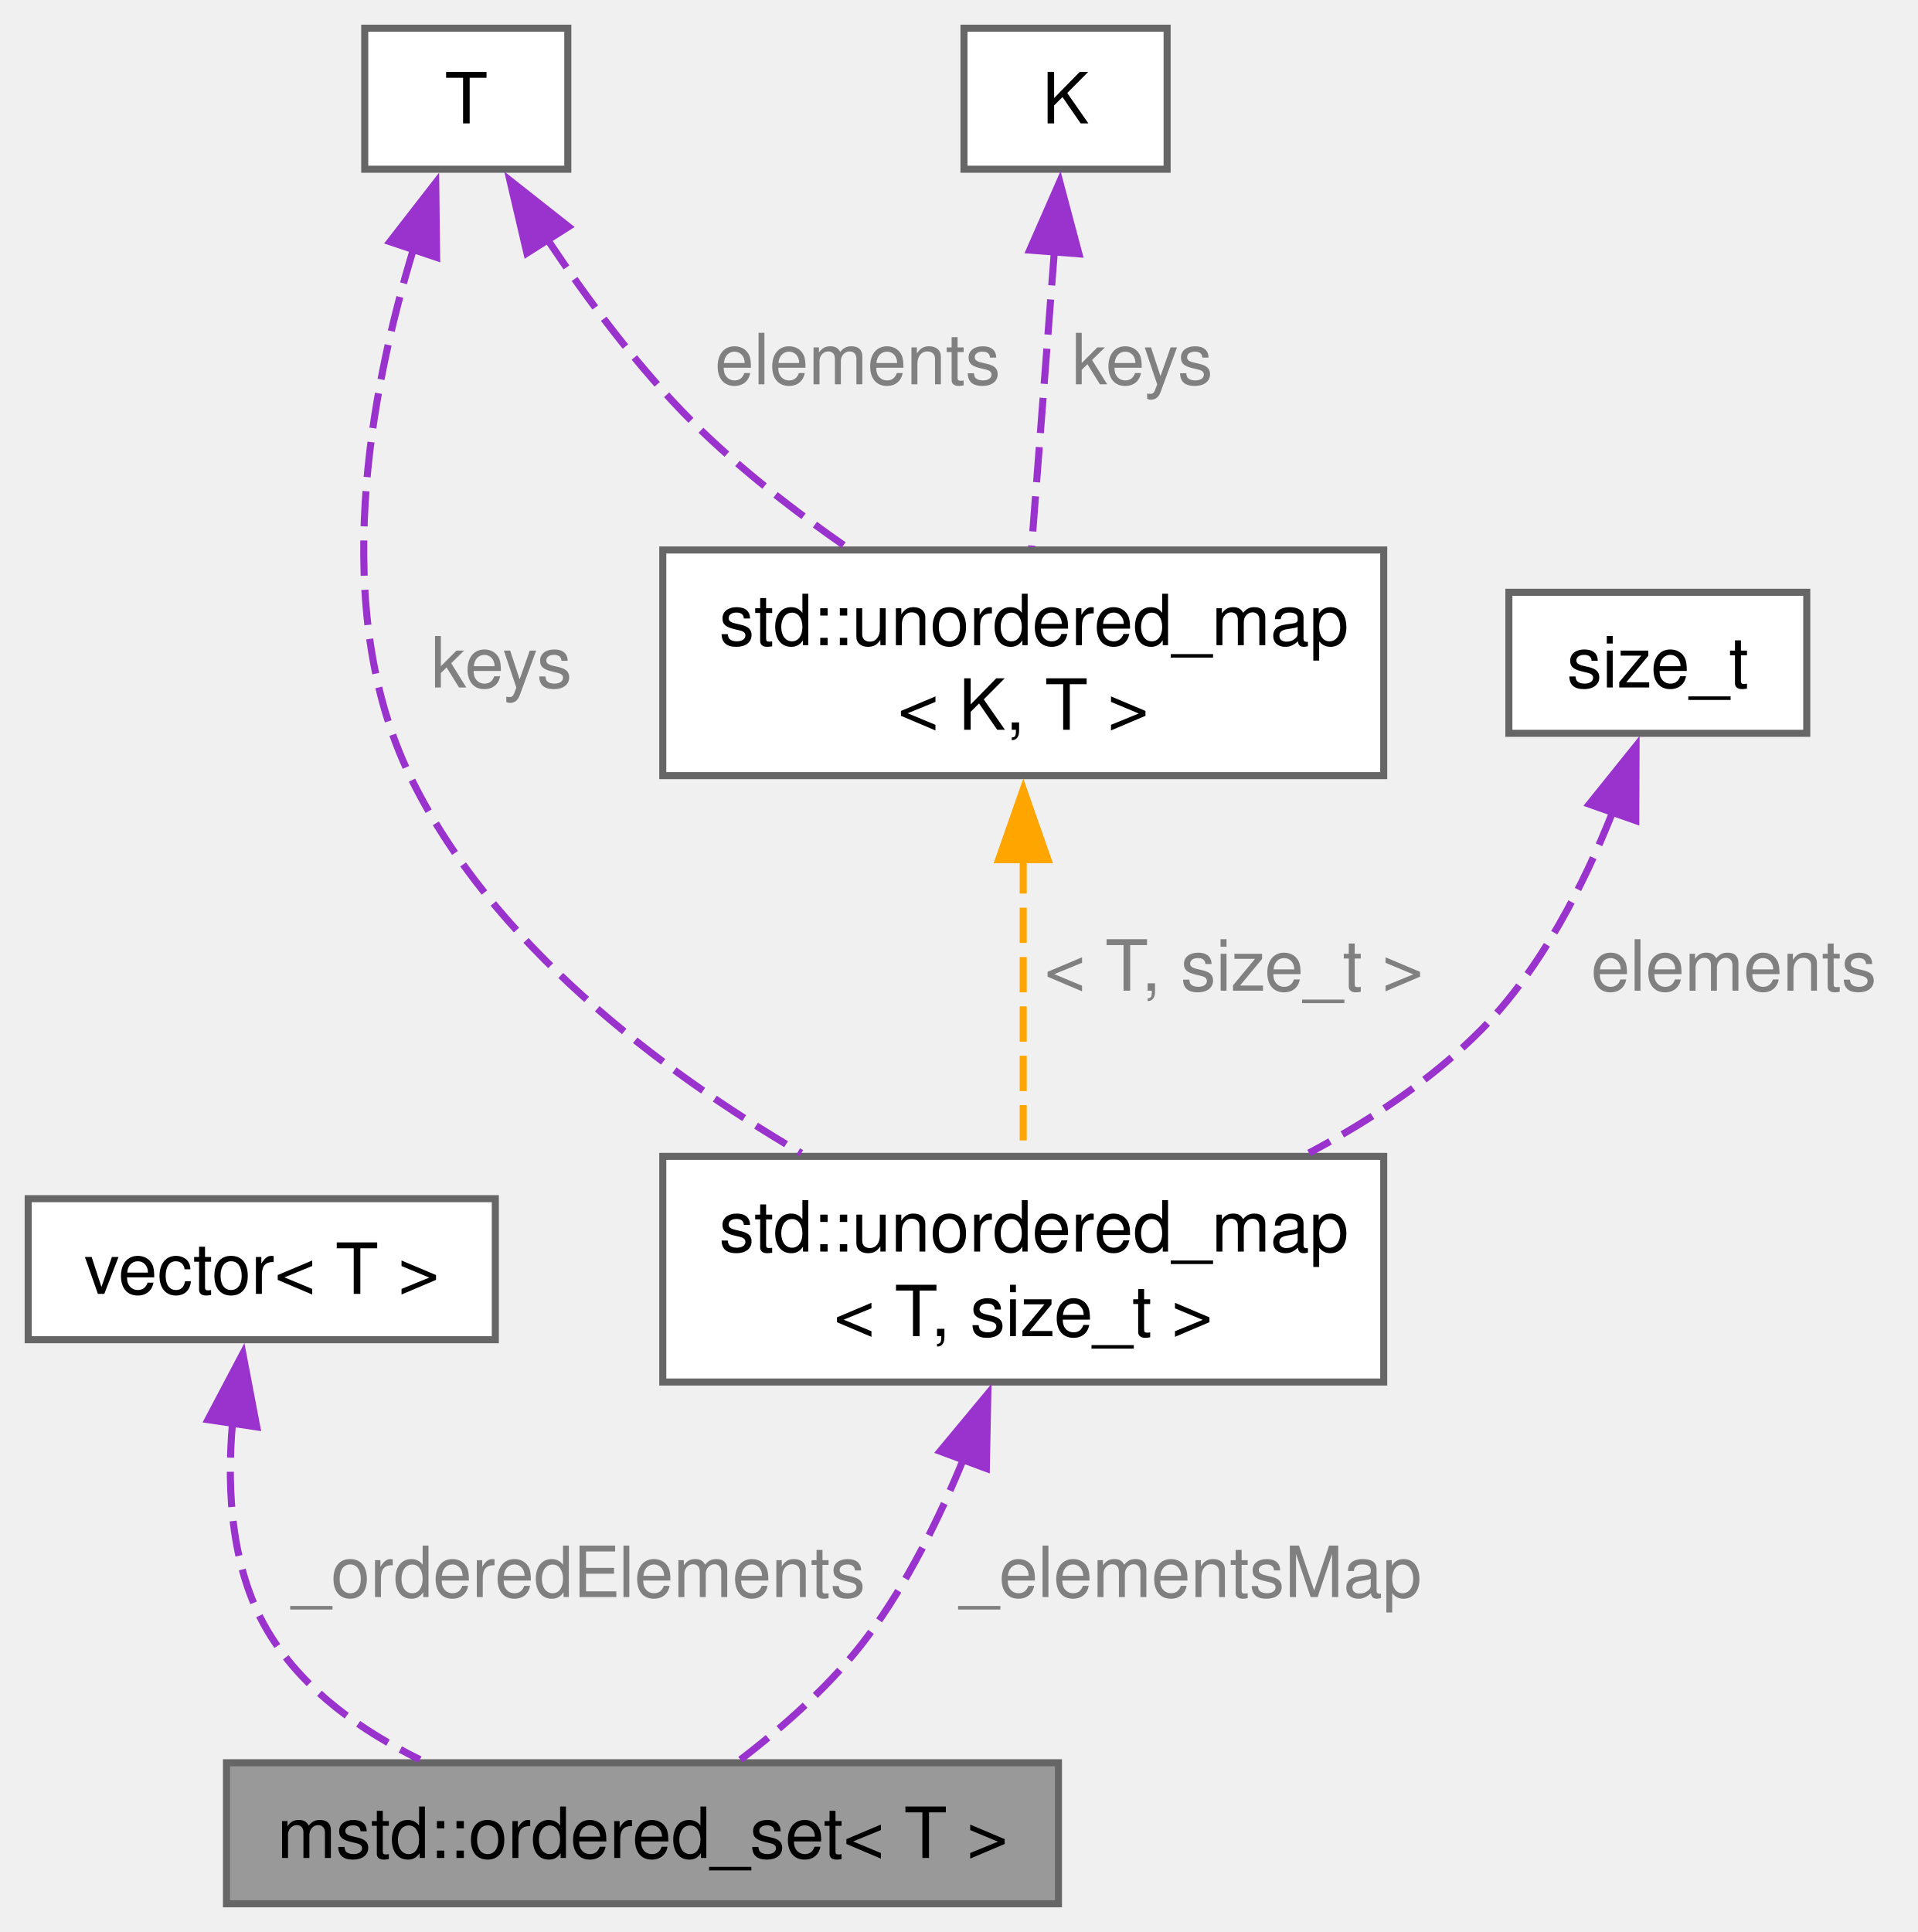
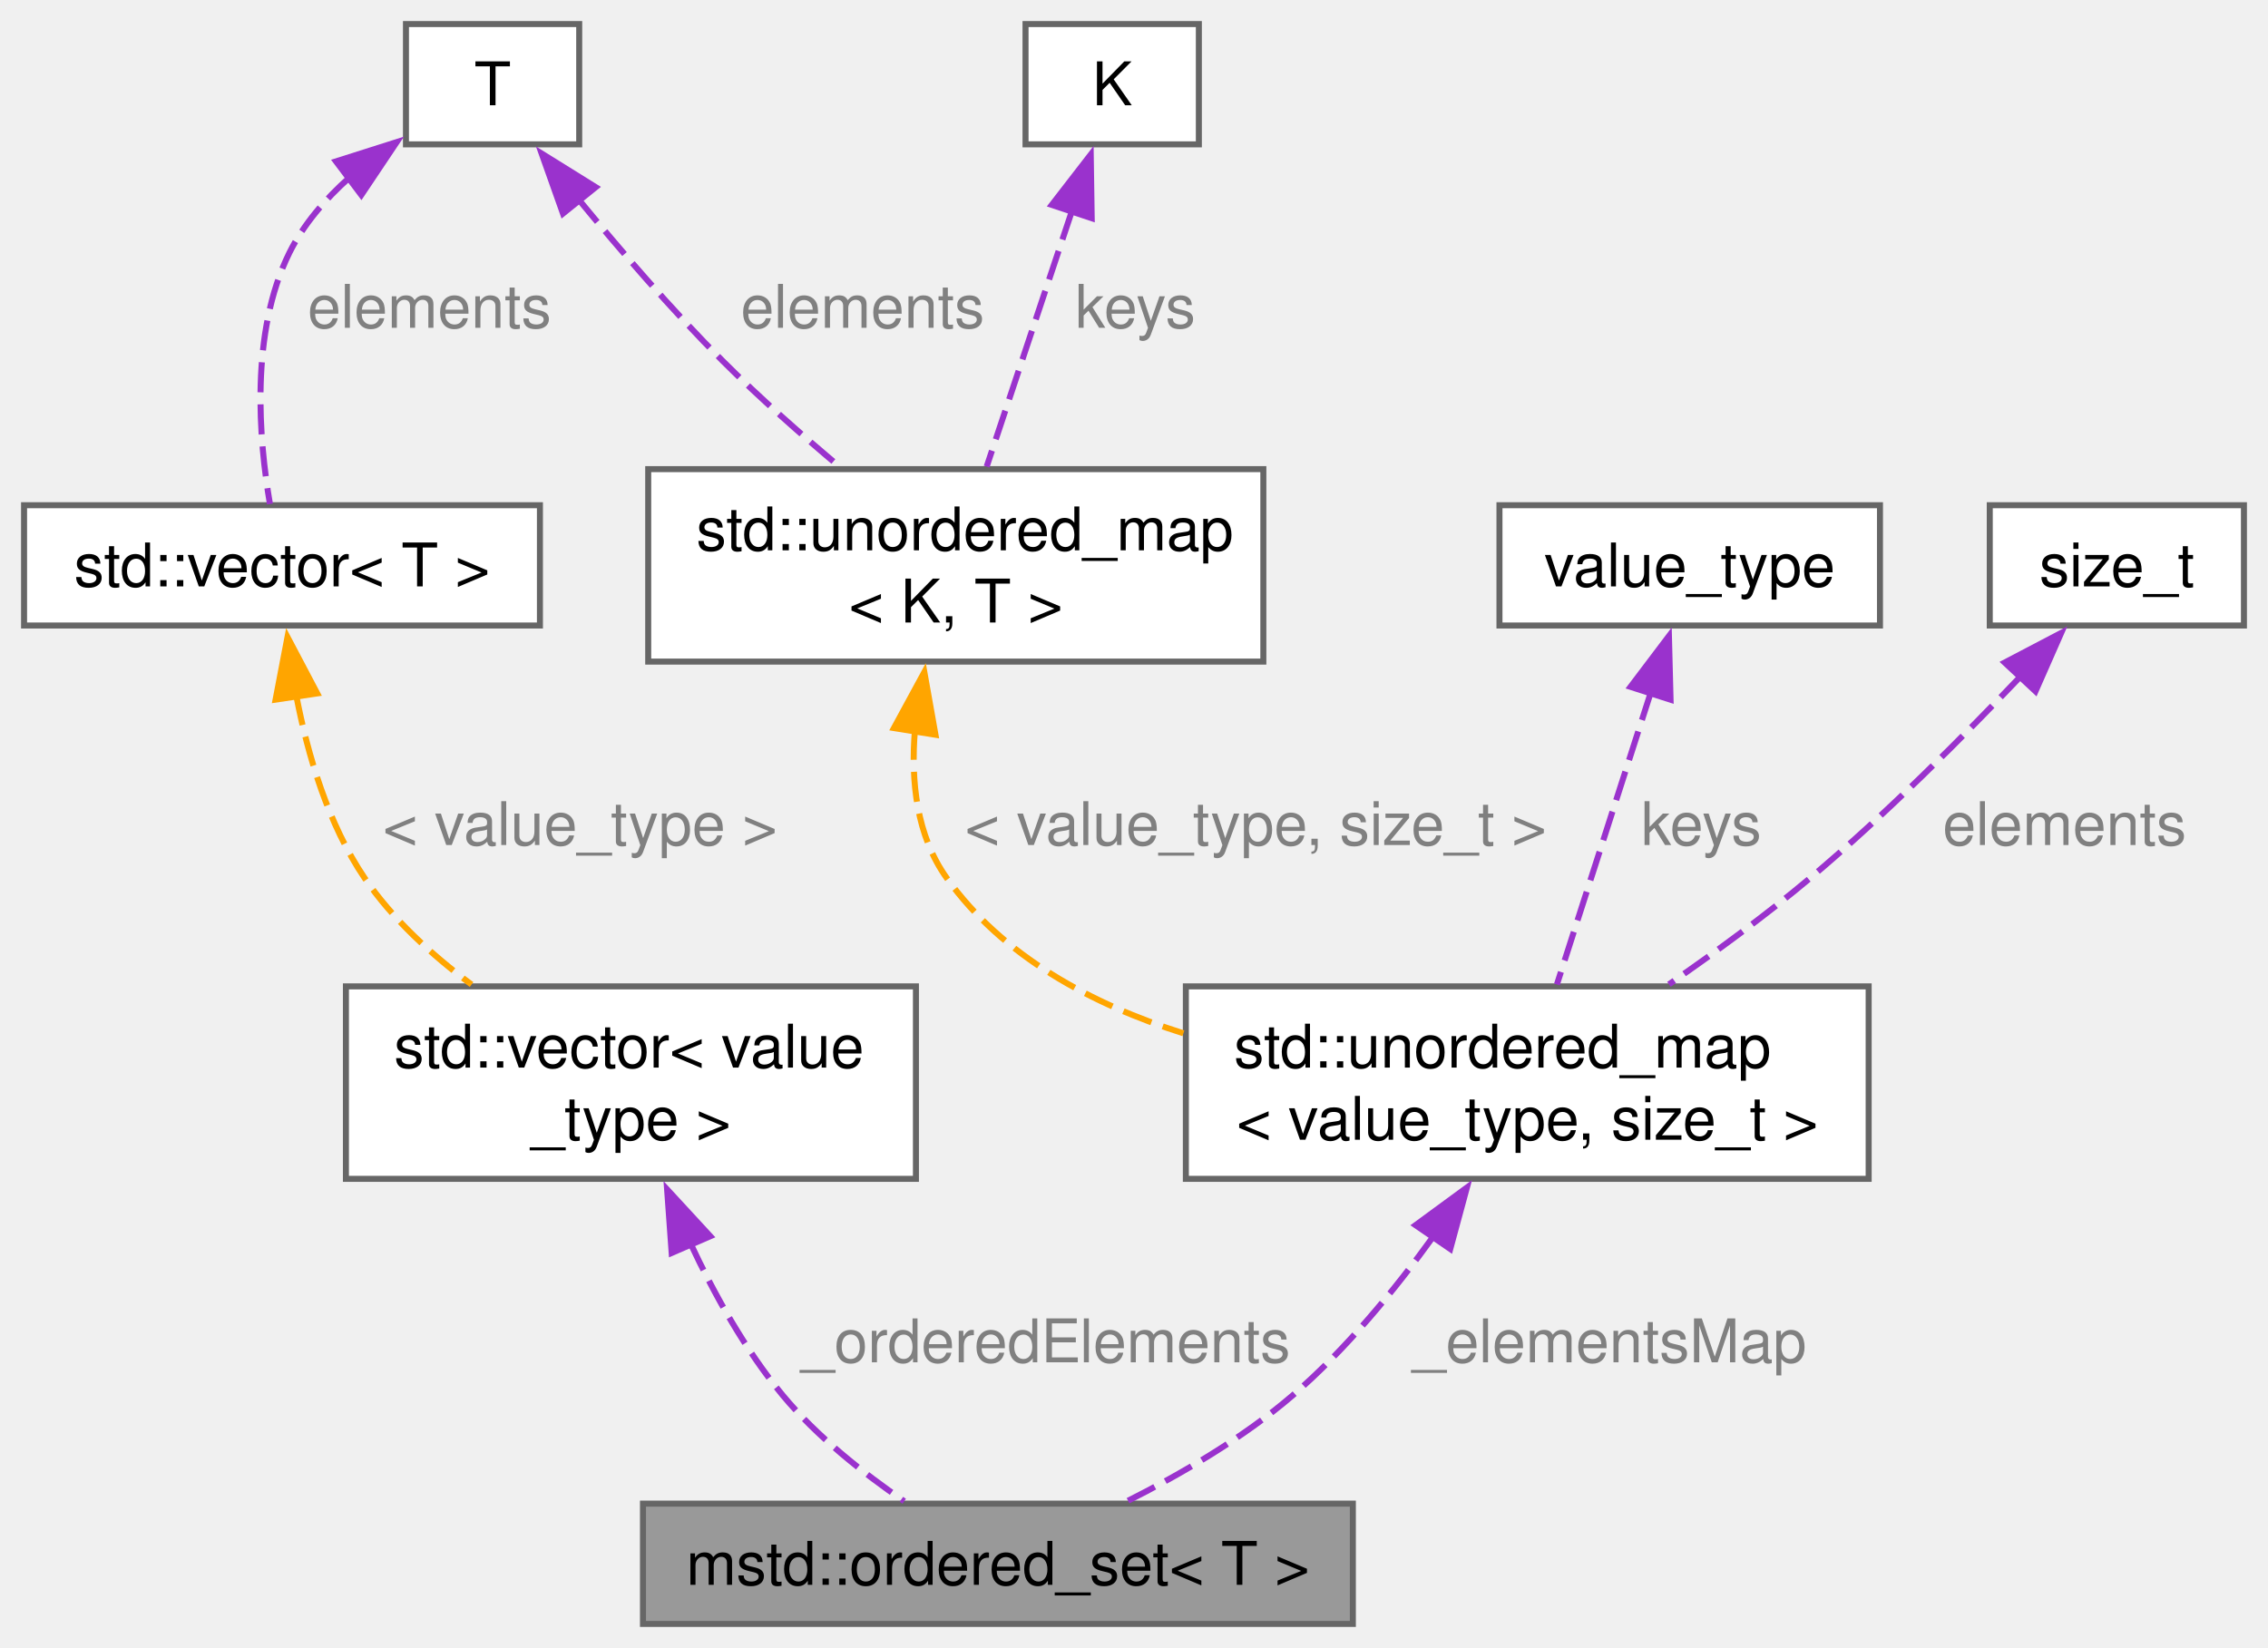
- <svg xmlns="http://www.w3.org/2000/svg" xmlns:xlink="http://www.w3.org/1999/xlink" width="272pt" height="274pt" viewBox="0.00 0.00 272.00 274.00">
+ <svg xmlns="http://www.w3.org/2000/svg" xmlns:xlink="http://www.w3.org/1999/xlink" width="377pt" height="274pt" viewBox="0.00 0.00 377.00 274.00">
  <g id="graph0" class="graph" transform="scale(1 1) rotate(0) translate(4 270)">
    <g id="Node000001" class="node">
      <g id="a_Node000001">
        <a xlink:title=" ">
-           <polygon fill="#999999" stroke="#666666" points="146.12,-20 28.12,-20 28.12,0 146.12,0 146.12,-20" />
-           <text xml:space="preserve" text-anchor="middle" x="87.12" y="-6.5" font-family="Helvetica,sans-Serif" font-size="10.00">mstd::ordered_set&lt; T &gt;</text>
+           <polygon fill="#999999" stroke="#666666" points="220.88,-20 102.88,-20 102.88,0 220.88,0 220.88,-20" />
+           <text xml:space="preserve" text-anchor="middle" x="161.88" y="-6.5" font-family="Helvetica,sans-Serif" font-size="10.00">mstd::ordered_set&lt; T &gt;</text>
        </a>
      </g>
    </g>
    <g id="Node000002" class="node">
      <g id="a_Node000002">
        <a xlink:title=" ">
-           <polygon fill="white" stroke="#666666" points="66.25,-100 0,-100 0,-80 66.25,-80 66.25,-100" />
-           <text xml:space="preserve" text-anchor="middle" x="33.12" y="-86.5" font-family="Helvetica,sans-Serif" font-size="10.00">vector&lt; T &gt;</text>
+           <polygon fill="white" stroke="#666666" points="148.25,-106 53.5,-106 53.5,-74 148.25,-74 148.25,-106" />
+           <text xml:space="preserve" text-anchor="start" x="61.5" y="-92.5" font-family="Helvetica,sans-Serif" font-size="10.00">std::vector&lt; value</text>
+           <text xml:space="preserve" text-anchor="middle" x="100.88" y="-80.5" font-family="Helvetica,sans-Serif" font-size="10.00">_type &gt;</text>
        </a>
      </g>
    </g>
    <g id="edge1_Node000001_Node000002" class="edge">
      <g id="a_edge1_Node000001_Node000002">
        <a xlink:title=" ">
-           <path fill="none" stroke="#9a32cd" stroke-dasharray="5,2" d="M28.98,-68.26C28.11,-58.4 28.81,-46.86 34.38,-38 39.3,-30.16 47.28,-24.5 55.56,-20.45" />
-           <polygon fill="#9a32cd" stroke="#9a32cd" points="25.5,-68.66 30.44,-78.03 32.42,-67.63 25.5,-68.66" />
+           <path fill="none" stroke="#9a32cd" stroke-dasharray="5,2" d="M110.75,-63.33C114.75,-54.76 119.92,-45.49 126.12,-38 131.78,-31.17 139.49,-25.07 146.3,-20.4" />
+           <polygon fill="#9a32cd" stroke="#9a32cd" points="107.65,-61.68 106.89,-72.25 114.07,-64.46 107.65,-61.68" />
        </a>
      </g>
-       <text xml:space="preserve" text-anchor="start" x="37.38" y="-43.5" font-family="Helvetica,sans-Serif" font-size="10.00" fill="grey">_orderedElements</text>
+       <text xml:space="preserve" text-anchor="start" x="129.12" y="-43.5" font-family="Helvetica,sans-Serif" font-size="10.00" fill="grey">_orderedElements</text>
    </g>
    <g id="Node000003" class="node">
      <g id="a_Node000003">
        <a xlink:title=" ">
-           <polygon fill="white" stroke="#666666" points="192.25,-106 90,-106 90,-74 192.25,-74 192.25,-106" />
-           <text xml:space="preserve" text-anchor="start" x="98" y="-92.5" font-family="Helvetica,sans-Serif" font-size="10.00">std::unordered_map</text>
-           <text xml:space="preserve" text-anchor="middle" x="141.12" y="-80.5" font-family="Helvetica,sans-Serif" font-size="10.00">&lt; T, size_t &gt;</text>
+           <polygon fill="white" stroke="#666666" points="85.75,-186 0,-186 0,-166 85.75,-166 85.75,-186" />
+           <text xml:space="preserve" text-anchor="middle" x="42.88" y="-172.5" font-family="Helvetica,sans-Serif" font-size="10.00">std::vector&lt; T &gt;</text>
        </a>
      </g>
    </g>
-     <g id="edge2_Node000001_Node000003" class="edge">
-       <g id="a_edge2_Node000001_Node000003">
+     <g id="edge2_Node000002_Node000003" class="edge">
+       <g id="a_edge2_Node000002_Node000003">
        <a xlink:title=" ">
-           <path fill="none" stroke="#9a32cd" stroke-dasharray="5,2" d="M132.7,-63.2C129.24,-54.72 124.72,-45.54 119.12,-38 114.1,-31.23 107.06,-25.05 100.86,-20.32" />
-           <polygon fill="#9a32cd" stroke="#9a32cd" points="129.33,-64.18 136.1,-72.33 135.89,-61.74 129.33,-64.18" />
+           <path fill="none" stroke="orange" stroke-dasharray="5,2" d="M45.25,-154.35C47.14,-144.51 50.54,-132.96 56.62,-124 61.26,-117.18 67.77,-111.22 74.38,-106.31" />
+           <polygon fill="orange" stroke="orange" points="41.81,-153.68 43.79,-164.08 48.73,-154.71 41.81,-153.68" />
        </a>
      </g>
-       <text xml:space="preserve" text-anchor="start" x="132.1" y="-43.5" font-family="Helvetica,sans-Serif" font-size="10.00" fill="grey">_elementsMap</text>
+       <text xml:space="preserve" text-anchor="start" x="59.62" y="-129.5" font-family="Helvetica,sans-Serif" font-size="10.00" fill="grey">&lt; value_type &gt;</text>
    </g>
    <g id="Node000004" class="node">
      <g id="a_Node000004">
        <a xlink:title=" ">
-           <polygon fill="white" stroke="#666666" points="76.53,-266 47.73,-266 47.73,-246 76.53,-246 76.53,-266" />
-           <text xml:space="preserve" text-anchor="middle" x="62.12" y="-252.5" font-family="Helvetica,sans-Serif" font-size="10.00">T</text>
+           <polygon fill="white" stroke="#666666" points="92.28,-266 63.48,-266 63.48,-246 92.28,-246 92.28,-266" />
+           <text xml:space="preserve" text-anchor="middle" x="77.88" y="-252.5" font-family="Helvetica,sans-Serif" font-size="10.00">T</text>
        </a>
      </g>
    </g>
    <g id="edge3_Node000003_Node000004" class="edge">
      <g id="a_edge3_Node000003_Node000004">
        <a xlink:title=" ">
-           <path fill="none" stroke="#9a32cd" stroke-dasharray="5,2" d="M54.62,-234.62C48.53,-214.6 42.67,-183.7 54.12,-160 65.62,-136.22 89.72,-118.13 109.65,-106.45" />
-           <polygon fill="#9a32cd" stroke="#9a32cd" points="51.3,-235.72 57.8,-244.09 57.93,-233.49 51.3,-235.72" />
+           <path fill="none" stroke="#9a32cd" stroke-dasharray="5,2" d="M54.1,-240.49C50.09,-236.92 46.48,-232.74 44.12,-228 37.52,-214.67 39.04,-196.87 40.87,-186.21" />
+           <polygon fill="#9a32cd" stroke="#9a32cd" points="51.85,-243.17 61.95,-246.38 56.06,-237.58 51.85,-243.17" />
        </a>
      </g>
-       <text xml:space="preserve" text-anchor="start" x="57.12" y="-172.5" font-family="Helvetica,sans-Serif" font-size="10.00" fill="grey">keys</text>
+       <text xml:space="preserve" text-anchor="start" x="47.12" y="-215.5" font-family="Helvetica,sans-Serif" font-size="10.00" fill="grey">elements</text>
+     </g>
+     <g id="Node000008" class="node">
+       <g id="a_Node000008">
+         <a xlink:title=" ">
+           <polygon fill="white" stroke="#666666" points="206,-192 103.75,-192 103.75,-160 206,-160 206,-192" />
+           <text xml:space="preserve" text-anchor="start" x="111.75" y="-178.5" font-family="Helvetica,sans-Serif" font-size="10.00">std::unordered_map</text>
+           <text xml:space="preserve" text-anchor="middle" x="154.88" y="-166.5" font-family="Helvetica,sans-Serif" font-size="10.00">&lt; K, T &gt;</text>
+         </a>
+       </g>
+     </g>
+     <g id="edge9_Node000008_Node000004" class="edge">
+       <g id="a_edge9_Node000008_Node000004">
+         <a xlink:title=" ">
+           <path fill="none" stroke="#9a32cd" stroke-dasharray="5,2" d="M92.09,-236.95C99.04,-228.49 107.7,-218.43 116.12,-210 122.25,-203.87 129.36,-197.6 135.81,-192.19" />
+           <polygon fill="#9a32cd" stroke="#9a32cd" points="89.58,-234.49 86.03,-244.48 95.03,-238.88 89.58,-234.49" />
+         </a>
+       </g>
+       <text xml:space="preserve" text-anchor="start" x="119.12" y="-215.5" font-family="Helvetica,sans-Serif" font-size="10.00" fill="grey">elements</text>
+     </g>
+     <g id="Node000005" class="node">
+       <g id="a_Node000005">
+         <a xlink:title=" ">
+           <polygon fill="white" stroke="#666666" points="306.62,-106 193.12,-106 193.12,-74 306.62,-74 306.62,-106" />
+           <text xml:space="preserve" text-anchor="start" x="201.12" y="-92.5" font-family="Helvetica,sans-Serif" font-size="10.00">std::unordered_map</text>
+           <text xml:space="preserve" text-anchor="middle" x="249.88" y="-80.5" font-family="Helvetica,sans-Serif" font-size="10.00">&lt; value_type, size_t &gt;</text>
+         </a>
+       </g>
+     </g>
+     <g id="edge4_Node000001_Node000005" class="edge">
+       <g id="a_edge4_Node000001_Node000005">
+         <a xlink:title=" ">
+           <path fill="none" stroke="#9a32cd" stroke-dasharray="5,2" d="M234.3,-64.48C227.79,-55.45 219.68,-45.58 210.88,-38 202.63,-30.9 192.22,-24.85 183.12,-20.28" />
+           <polygon fill="#9a32cd" stroke="#9a32cd" points="231.3,-66.3 239.84,-72.56 237.07,-62.34 231.3,-66.3" />
+         </a>
+       </g>
+       <text xml:space="preserve" text-anchor="start" x="230.75" y="-43.5" font-family="Helvetica,sans-Serif" font-size="10.00" fill="grey">_elementsMap</text>
    </g>
    <g id="Node000006" class="node">
      <g id="a_Node000006">
        <a xlink:title=" ">
-           <polygon fill="white" stroke="#666666" points="192.25,-192 90,-192 90,-160 192.25,-160 192.25,-192" />
-           <text xml:space="preserve" text-anchor="start" x="98" y="-178.5" font-family="Helvetica,sans-Serif" font-size="10.00">std::unordered_map</text>
-           <text xml:space="preserve" text-anchor="middle" x="141.12" y="-166.5" font-family="Helvetica,sans-Serif" font-size="10.00">&lt; K, T &gt;</text>
+           <polygon fill="white" stroke="#666666" points="308.5,-186 245.25,-186 245.25,-166 308.5,-166 308.5,-186" />
+           <text xml:space="preserve" text-anchor="middle" x="276.88" y="-172.5" font-family="Helvetica,sans-Serif" font-size="10.00">value_type</text>
        </a>
      </g>
    </g>
-     <g id="edge7_Node000006_Node000004" class="edge">
-       <g id="a_edge7_Node000006_Node000004">
+     <g id="edge5_Node000005_Node000006" class="edge">
+       <g id="a_edge5_Node000005_Node000006">
        <a xlink:title=" ">
-           <path fill="none" stroke="#9a32cd" stroke-dasharray="5,2" d="M73.53,-236.21C79.2,-227.69 86.52,-217.8 94.38,-210 100.86,-203.56 108.72,-197.49 116.13,-192.35" />
-           <polygon fill="#9a32cd" stroke="#9a32cd" points="70.73,-234.1 68.32,-244.41 76.64,-237.85 70.73,-234.1" />
+           <path fill="none" stroke="#9a32cd" stroke-dasharray="5,2" d="M270.46,-155.05C265.66,-140.12 259.2,-120 254.8,-106.32" />
+           <polygon fill="#9a32cd" stroke="#9a32cd" points="267.03,-155.8 273.42,-164.25 273.69,-153.66 267.03,-155.8" />
        </a>
      </g>
-       <text xml:space="preserve" text-anchor="start" x="97.38" y="-215.5" font-family="Helvetica,sans-Serif" font-size="10.00" fill="grey">elements</text>
-     </g>
-     <g id="Node000005" class="node">
-       <g id="a_Node000005">
-         <a xlink:title=" ">
-           <polygon fill="white" stroke="#666666" points="252.25,-186 210,-186 210,-166 252.25,-166 252.25,-186" />
-           <text xml:space="preserve" text-anchor="middle" x="231.12" y="-172.5" font-family="Helvetica,sans-Serif" font-size="10.00">size_t</text>
-         </a>
-       </g>
-     </g>
-     <g id="edge4_Node000003_Node000005" class="edge">
-       <g id="a_edge4_Node000003_Node000005">
-         <a xlink:title=" ">
-           <path fill="none" stroke="#9a32cd" stroke-dasharray="5,2" d="M224.71,-154.8C220.66,-144.59 214.58,-132.58 206.12,-124 199.19,-116.97 190.45,-111.16 181.65,-106.48" />
-           <polygon fill="#9a32cd" stroke="#9a32cd" points="221.4,-155.95 228.04,-164.21 228,-153.62 221.4,-155.95" />
-         </a>
-       </g>
-       <text xml:space="preserve" text-anchor="start" x="221.63" y="-129.5" font-family="Helvetica,sans-Serif" font-size="10.00" fill="grey">elements</text>
-     </g>
-     <g id="edge5_Node000003_Node000006" class="edge">
-       <g id="a_edge5_Node000003_Node000006">
-         <a xlink:title=" ">
-           <path fill="none" stroke="orange" stroke-dasharray="5,2" d="M141.12,-148.27C141.12,-134.42 141.12,-118.01 141.12,-106.31" />
-           <polygon fill="orange" stroke="orange" points="137.63,-148.08 141.13,-158.08 144.63,-148.08 137.63,-148.08" />
-         </a>
-       </g>
-       <text xml:space="preserve" text-anchor="start" x="144.12" y="-129.5" font-family="Helvetica,sans-Serif" font-size="10.00" fill="grey">&lt; T, size_t &gt;</text>
+       <text xml:space="preserve" text-anchor="start" x="268.79" y="-129.5" font-family="Helvetica,sans-Serif" font-size="10.00" fill="grey">keys</text>
    </g>
    <g id="Node000007" class="node">
      <g id="a_Node000007">
        <a xlink:title=" ">
-           <polygon fill="white" stroke="#666666" points="161.53,-266 132.72,-266 132.72,-246 161.53,-246 161.53,-266" />
-           <text xml:space="preserve" text-anchor="middle" x="147.12" y="-252.5" font-family="Helvetica,sans-Serif" font-size="10.00">K</text>
+           <polygon fill="white" stroke="#666666" points="369,-186 326.75,-186 326.75,-166 369,-166 369,-186" />
+           <text xml:space="preserve" text-anchor="middle" x="347.88" y="-172.5" font-family="Helvetica,sans-Serif" font-size="10.00">size_t</text>
        </a>
      </g>
    </g>
-     <g id="edge6_Node000006_Node000007" class="edge">
-       <g id="a_edge6_Node000006_Node000007">
+     <g id="edge6_Node000005_Node000007" class="edge">
+       <g id="a_edge6_Node000005_Node000007">
        <a xlink:title=" ">
-           <path fill="none" stroke="#9a32cd" stroke-dasharray="5,2" d="M145.55,-234.51C144.53,-221.32 143.24,-204.47 142.31,-192.42" />
-           <polygon fill="#9a32cd" stroke="#9a32cd" points="142.04,-234.53 146.3,-244.24 149.02,-234 142.04,-234.53" />
+           <path fill="none" stroke="#9a32cd" stroke-dasharray="5,2" d="M332.02,-157.69C322.28,-147.45 309.33,-134.47 296.88,-124 289.55,-117.84 281.11,-111.66 273.42,-106.34" />
+           <polygon fill="#9a32cd" stroke="#9a32cd" points="329.23,-159.84 338.62,-164.76 334.35,-155.06 329.23,-159.84" />
        </a>
      </g>
-       <text xml:space="preserve" text-anchor="start" x="148.01" y="-215.5" font-family="Helvetica,sans-Serif" font-size="10.00" fill="grey">keys</text>
+       <text xml:space="preserve" text-anchor="start" x="318.91" y="-129.5" font-family="Helvetica,sans-Serif" font-size="10.00" fill="grey">elements</text>
+     </g>
+     <g id="edge7_Node000005_Node000008" class="edge">
+       <g id="a_edge7_Node000005_Node000008">
+         <a xlink:title=" ">
+           <path fill="none" stroke="orange" stroke-dasharray="5,2" d="M148.09,-148.67C147.37,-140.12 148.35,-131.03 153.38,-124 162.69,-110.96 177.48,-103.02 192.71,-98.2" />
+           <polygon fill="orange" stroke="orange" points="144.59,-148.95 149.65,-158.26 151.5,-147.83 144.59,-148.95" />
+         </a>
+       </g>
+       <text xml:space="preserve" text-anchor="start" x="156.38" y="-129.5" font-family="Helvetica,sans-Serif" font-size="10.00" fill="grey">&lt; value_type, size_t &gt;</text>
+     </g>
+     <g id="Node000009" class="node">
+       <g id="a_Node000009">
+         <a xlink:title=" ">
+           <polygon fill="white" stroke="#666666" points="195.28,-266 166.47,-266 166.47,-246 195.28,-246 195.28,-266" />
+           <text xml:space="preserve" text-anchor="middle" x="180.88" y="-252.5" font-family="Helvetica,sans-Serif" font-size="10.00">K</text>
+         </a>
+       </g>
+     </g>
+     <g id="edge8_Node000008_Node000009" class="edge">
+       <g id="a_edge8_Node000008_Node000009">
+         <a xlink:title=" ">
+           <path fill="none" stroke="#9a32cd" stroke-dasharray="5,2" d="M174.18,-234.91C169.77,-221.67 164.07,-204.59 160.01,-192.42" />
+           <polygon fill="#9a32cd" stroke="#9a32cd" points="170.83,-235.93 177.31,-244.31 177.47,-233.72 170.83,-235.93" />
+         </a>
+       </g>
+       <text xml:space="preserve" text-anchor="start" x="174.72" y="-215.5" font-family="Helvetica,sans-Serif" font-size="10.00" fill="grey">keys</text>
    </g>
  </g>
</svg>
